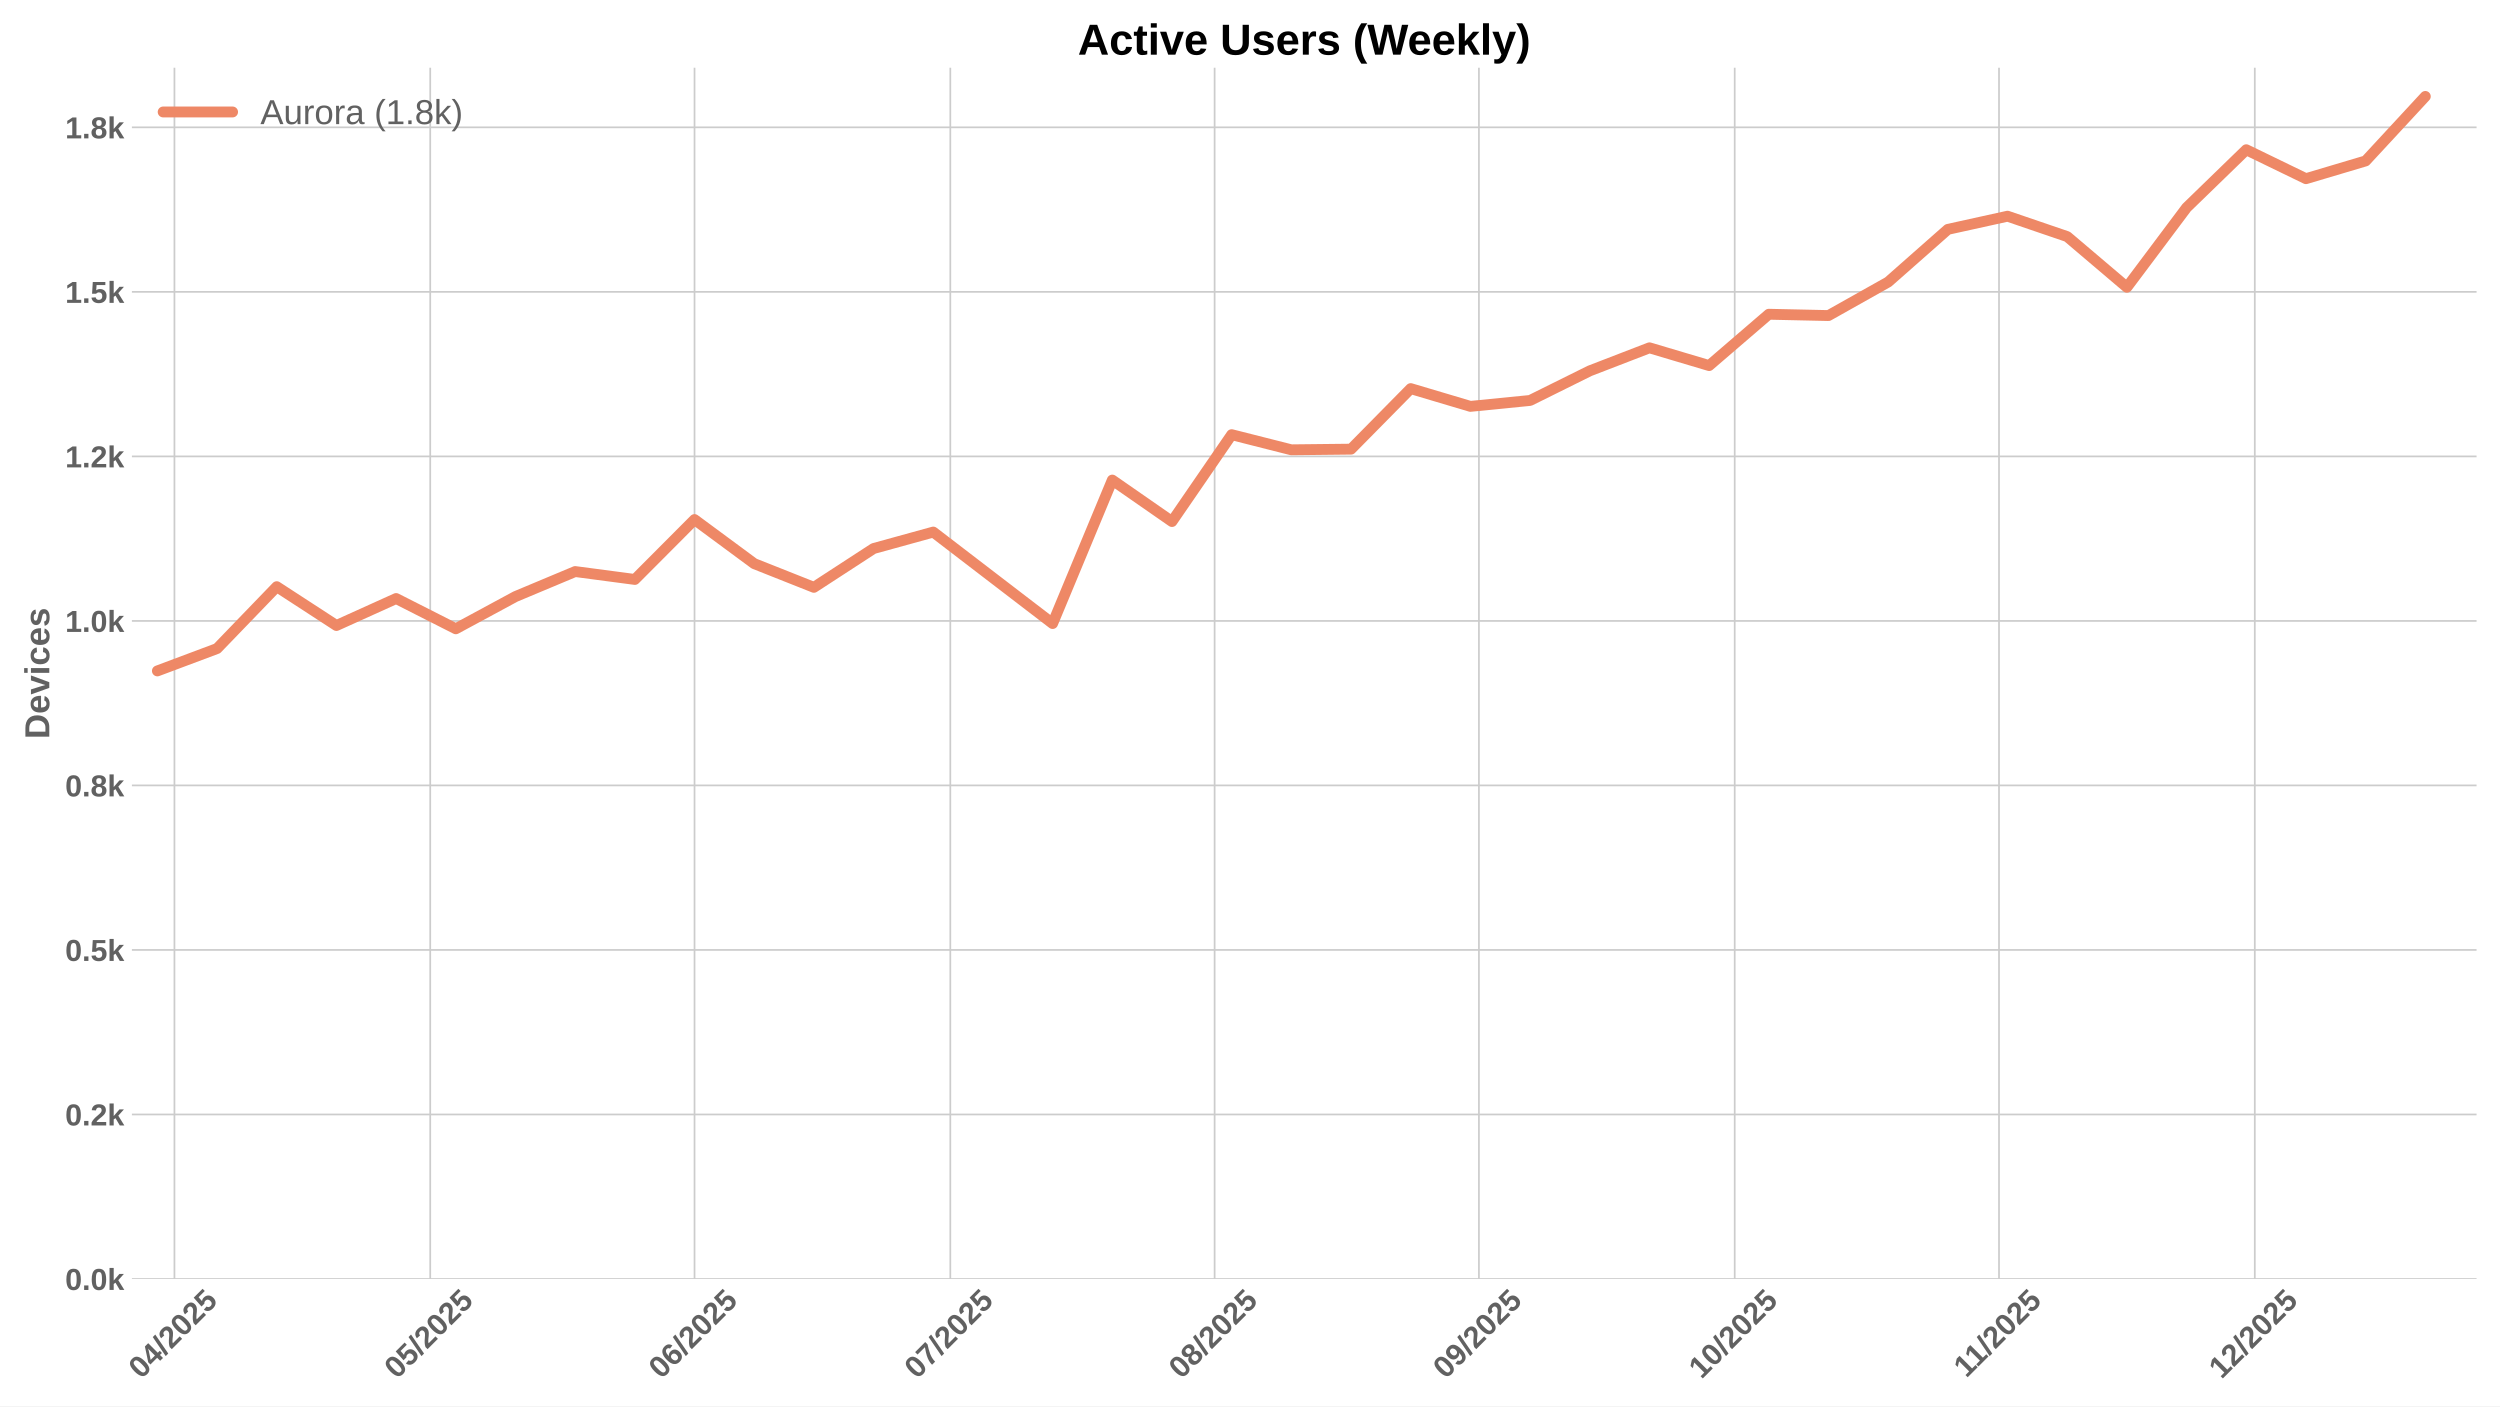
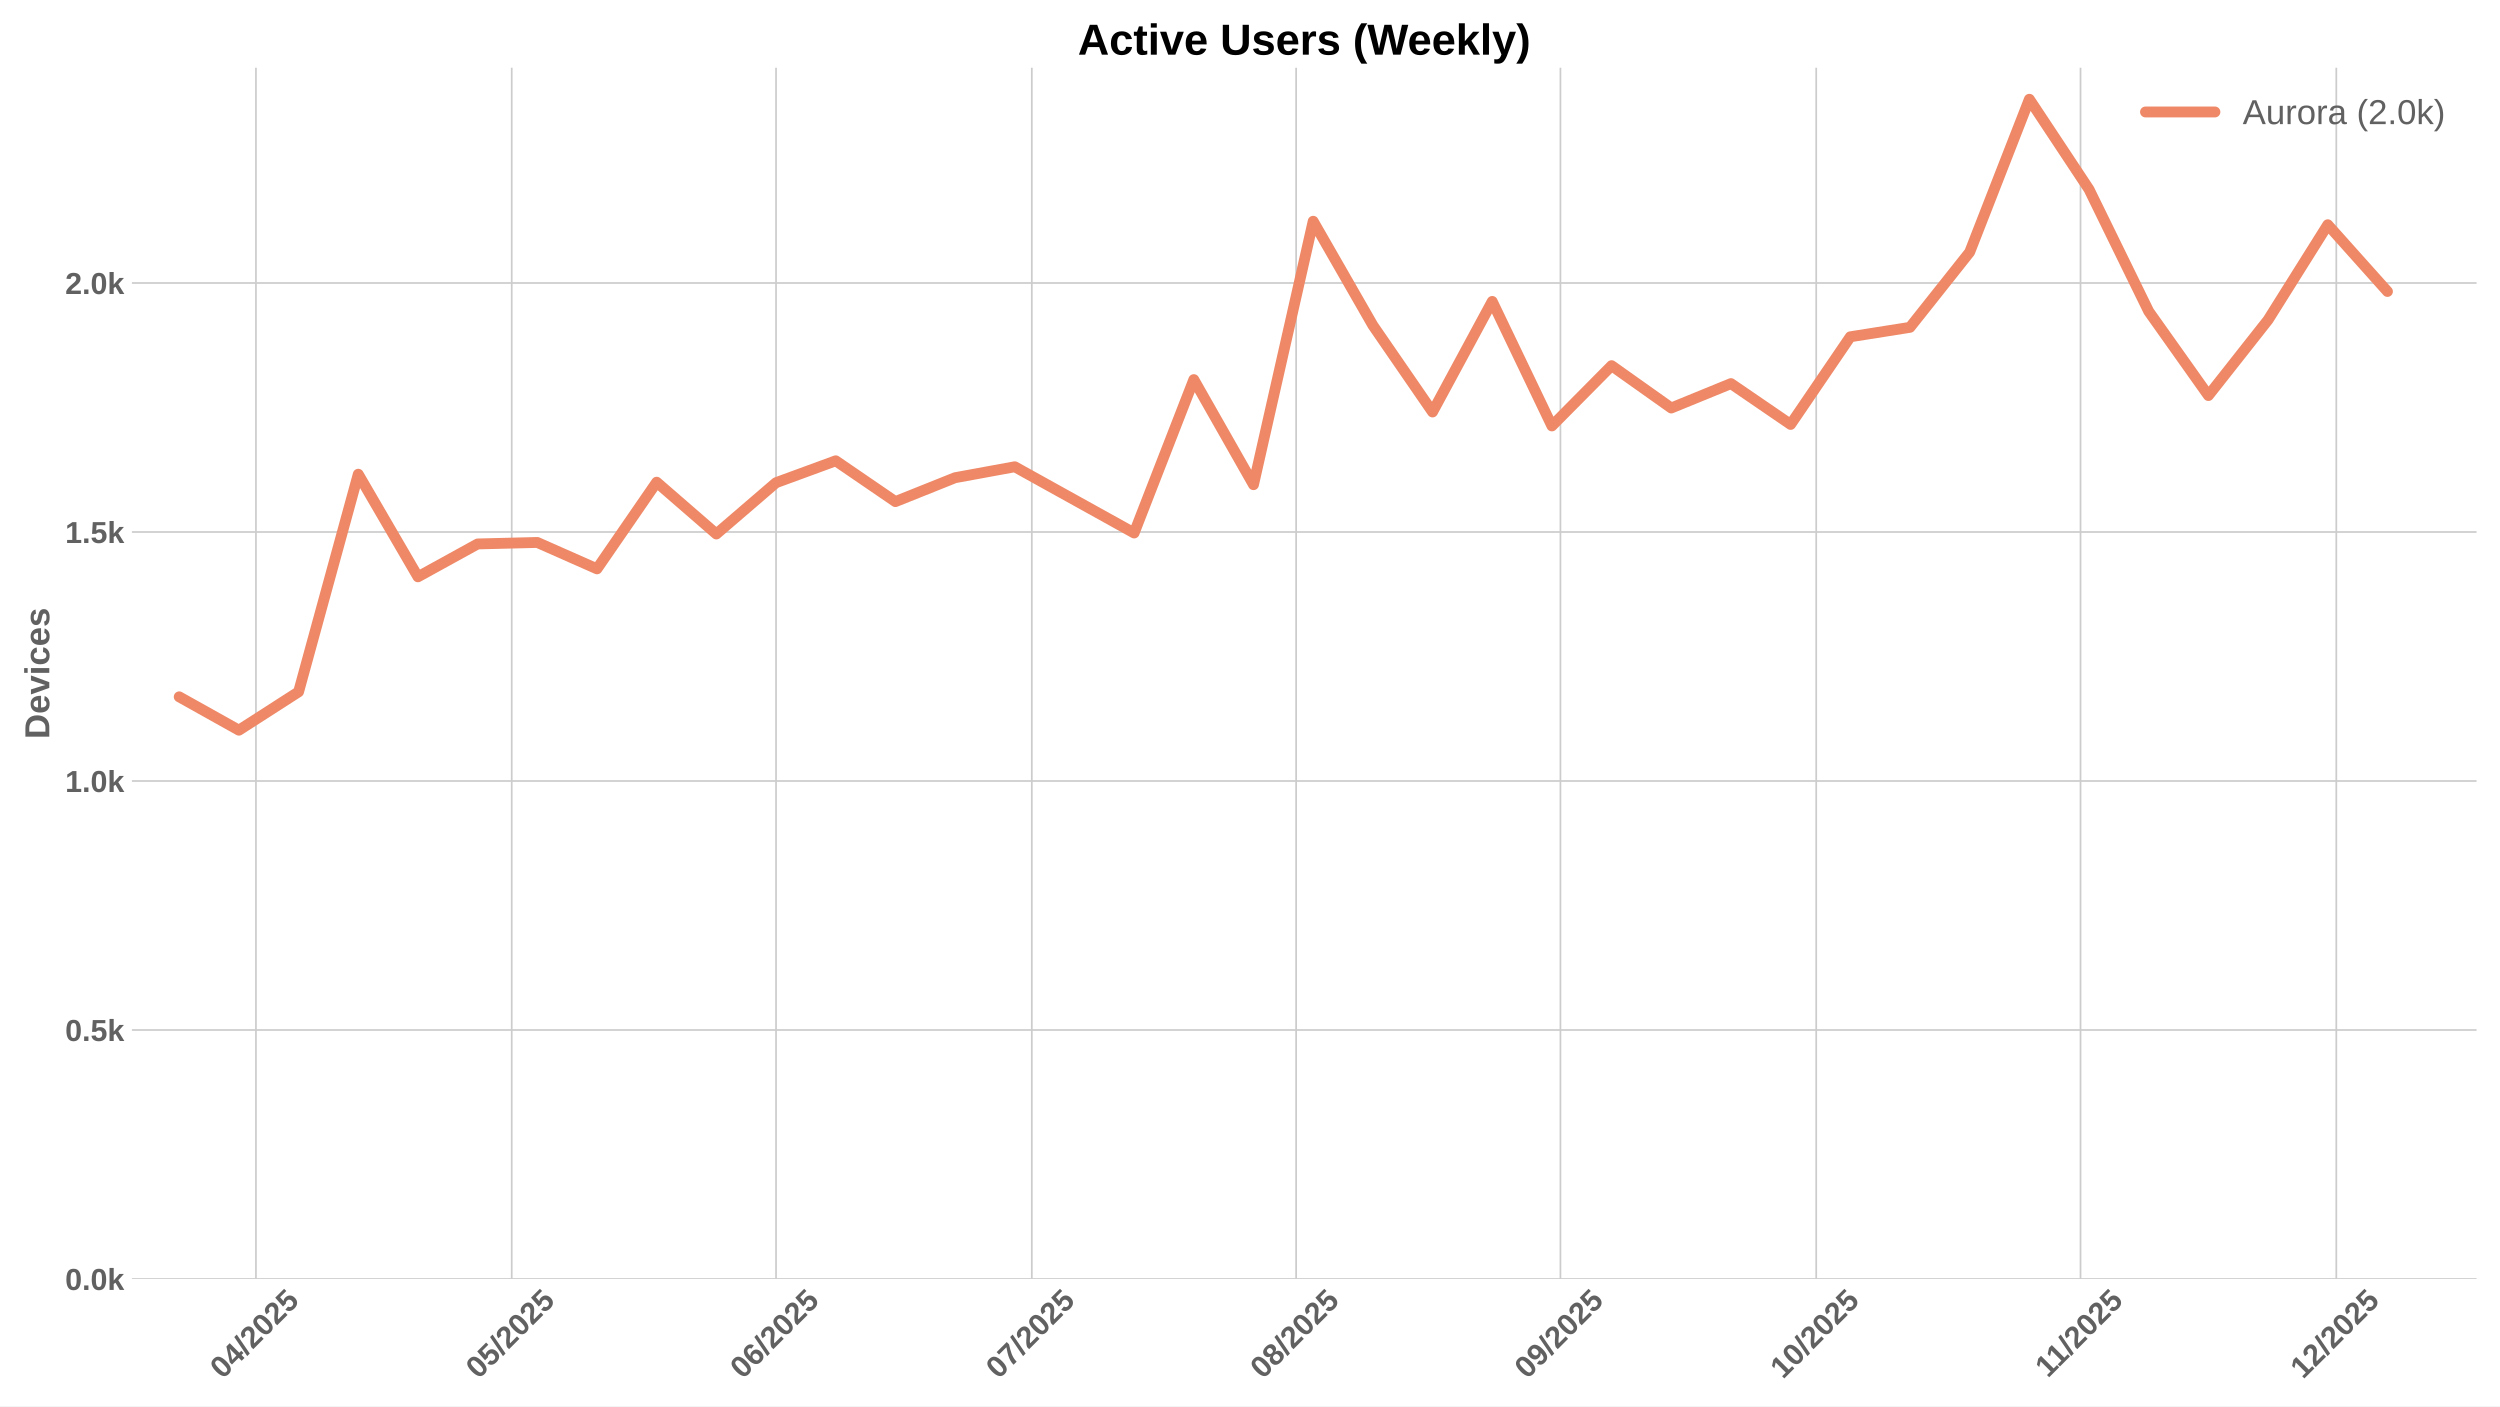
<svg xmlns="http://www.w3.org/2000/svg" xmlns:xlink="http://www.w3.org/1999/xlink" width="1152pt" height="648pt" viewBox="0 0 1152 648" version="1.1">
  <defs>
    <style type="text/css">*{stroke-linejoin: round; stroke-linecap: butt}</style>
  </defs>
  <g id="figure_1">
    <g id="patch_1">
      <path d="M 0 648  L 1152 648  L 1152 0  L 0 0  z " style="fill: #ffffff" />
    </g>
    <g id="axes_1">
      <g id="patch_2">
        <path d="M 60.78 589.343  L 1141.2 589.343  L 1141.2 31.2  L 60.78 31.2  z " style="fill: #ffffff" />
      </g>
      <g id="matplotlib.axis_1">
        <g id="xtick_1">
          <g id="line2d_1">
-             <path d="M 80.382 589.343  L 80.382 31.2  " clip-path="url(#p8a781beee6)" style="fill: none; stroke: #cccccc; stroke-width: 0.8; stroke-linecap: round" />
+             <path d="M 117.94 589.343  L 117.94 31.2  " clip-path="url(#p1aaa90cff4)" style="fill: none; stroke: #cccccc; stroke-width: 0.8; stroke-linecap: round" />
          </g>
          <g id="line2d_2" />
          <g id="text_1">
-             <g style="fill: #616161" transform="translate(65.05136 635.7977) rotate(-45) scale(0.14 -0.14)">
+             <g style="fill: #616161" transform="translate(102.6096 635.7977) rotate(-45) scale(0.14 -0.14)">
              <defs>
                <path id="LiberationSans-Bold-30" d="M 3297 2203  Q 3297 1088 2914 512  Q 2531 -63 1766 -63  Q 253 -63 253 2203  Q 253 2994 418 3494  Q 584 3994 915 4231  Q 1247 4469 1791 4469  Q 2572 4469 2934 3903  Q 3297 3338 3297 2203  z M 2416 2203  Q 2416 2813 2356 3150  Q 2297 3488 2165 3634  Q 2034 3781 1784 3781  Q 1519 3781 1383 3632  Q 1247 3484 1189 3148  Q 1131 2813 1131 2203  Q 1131 1600 1192 1261  Q 1253 922 1386 775  Q 1519 628 1772 628  Q 2022 628 2158 783  Q 2294 938 2355 1278  Q 2416 1619 2416 2203  z " transform="scale(0.015625)" />
                <path id="LiberationSans-Bold-34" d="M 2938 897  L 2938 0  L 2100 0  L 2100 897  L 97 897  L 97 1556  L 1956 4403  L 2938 4403  L 2938 1550  L 3525 1550  L 3525 897  L 2938 897  z M 2100 2991  Q 2100 3159 2111 3356  Q 2122 3553 2128 3609  Q 2047 3434 1834 3103  L 813 1550  L 2100 1550  L 2100 2991  z " transform="scale(0.015625)" />
                <path id="LiberationSans-Bold-2f" d="M 63 -128  L 972 4638  L 1716 4638  L 822 -128  L 63 -128  z " transform="scale(0.015625)" />
                <path id="LiberationSans-Bold-32" d="M 222 0  L 222 609  Q 394 988 711 1347  Q 1028 1706 1509 2097  Q 1972 2472 2158 2715  Q 2344 2959 2344 3194  Q 2344 3769 1766 3769  Q 1484 3769 1336 3617  Q 1188 3466 1144 3163  L 259 3213  Q 334 3825 717 4147  Q 1100 4469 1759 4469  Q 2472 4469 2853 4144  Q 3234 3819 3234 3231  Q 3234 2922 3112 2672  Q 2991 2422 2800 2211  Q 2609 2000 2376 1815  Q 2144 1631 1925 1456  Q 1706 1281 1526 1103  Q 1347 925 1259 722  L 3303 722  L 3303 0  L 222 0  z " transform="scale(0.015625)" />
                <path id="LiberationSans-Bold-35" d="M 3381 1466  Q 3381 766 2945 351  Q 2509 -63 1750 -63  Q 1088 -63 689 235  Q 291 534 197 1100  L 1075 1172  Q 1144 891 1319 762  Q 1494 634 1759 634  Q 2088 634 2283 843  Q 2478 1053 2478 1447  Q 2478 1794 2293 2001  Q 2109 2209 1778 2209  Q 1413 2209 1181 1925  L 325 1925  L 478 4403  L 3125 4403  L 3125 3750  L 1275 3750  L 1203 2638  Q 1522 2919 2000 2919  Q 2628 2919 3004 2528  Q 3381 2138 3381 1466  z " transform="scale(0.015625)" />
              </defs>
              <use xlink:href="#LiberationSans-Bold-30" />
              <use xlink:href="#LiberationSans-Bold-34" transform="translate(55.61523 0)" />
              <use xlink:href="#LiberationSans-Bold-2f" transform="translate(111.2305 0)" />
              <use xlink:href="#LiberationSans-Bold-32" transform="translate(139.0137 0)" />
              <use xlink:href="#LiberationSans-Bold-30" transform="translate(194.6289 0)" />
              <use xlink:href="#LiberationSans-Bold-32" transform="translate(250.2441 0)" />
              <use xlink:href="#LiberationSans-Bold-35" transform="translate(305.8594 0)" />
            </g>
          </g>
        </g>
        <g id="xtick_2">
          <g id="line2d_3">
-             <path d="M 198.246 589.343  L 198.246 31.2  " clip-path="url(#p8a781beee6)" style="fill: none; stroke: #cccccc; stroke-width: 0.8; stroke-linecap: round" />
+             <path d="M 235.804 589.343  L 235.804 31.2  " clip-path="url(#p1aaa90cff4)" style="fill: none; stroke: #cccccc; stroke-width: 0.8; stroke-linecap: round" />
          </g>
          <g id="line2d_4" />
          <g id="text_2">
-             <g style="fill: #616161" transform="translate(182.9154 635.7977) rotate(-45) scale(0.14 -0.14)">
+             <g style="fill: #616161" transform="translate(220.4736 635.7977) rotate(-45) scale(0.14 -0.14)">
              <use xlink:href="#LiberationSans-Bold-30" />
              <use xlink:href="#LiberationSans-Bold-35" transform="translate(55.61523 0)" />
              <use xlink:href="#LiberationSans-Bold-2f" transform="translate(111.2305 0)" />
              <use xlink:href="#LiberationSans-Bold-32" transform="translate(139.0137 0)" />
              <use xlink:href="#LiberationSans-Bold-30" transform="translate(194.6289 0)" />
              <use xlink:href="#LiberationSans-Bold-32" transform="translate(250.2441 0)" />
              <use xlink:href="#LiberationSans-Bold-35" transform="translate(305.8594 0)" />
            </g>
          </g>
        </g>
        <g id="xtick_3">
          <g id="line2d_5">
-             <path d="M 320.038 589.343  L 320.038 31.2  " clip-path="url(#p8a781beee6)" style="fill: none; stroke: #cccccc; stroke-width: 0.8; stroke-linecap: round" />
+             <path d="M 357.597 589.343  L 357.597 31.2  " clip-path="url(#p1aaa90cff4)" style="fill: none; stroke: #cccccc; stroke-width: 0.8; stroke-linecap: round" />
          </g>
          <g id="line2d_6" />
          <g id="text_3">
-             <g style="fill: #616161" transform="translate(304.7082 635.7977) rotate(-45) scale(0.14 -0.14)">
+             <g style="fill: #616161" transform="translate(342.2664 635.7977) rotate(-45) scale(0.14 -0.14)">
              <defs>
                <path id="LiberationSans-Bold-36" d="M 3328 1441  Q 3328 738 2934 337  Q 2541 -63 1847 -63  Q 1069 -63 651 482  Q 234 1028 234 2100  Q 234 3278 657 3873  Q 1081 4469 1869 4469  Q 2428 4469 2751 4222  Q 3075 3975 3209 3456  L 2381 3341  Q 2263 3775 1850 3775  Q 1497 3775 1295 3422  Q 1094 3069 1094 2350  Q 1234 2584 1484 2709  Q 1734 2834 2050 2834  Q 2641 2834 2984 2459  Q 3328 2084 3328 1441  z M 2447 1416  Q 2447 1791 2273 1989  Q 2100 2188 1797 2188  Q 1506 2188 1331 2002  Q 1156 1816 1156 1509  Q 1156 1125 1339 873  Q 1522 622 1819 622  Q 2116 622 2281 833  Q 2447 1044 2447 1416  z " transform="scale(0.015625)" />
              </defs>
              <use xlink:href="#LiberationSans-Bold-30" />
              <use xlink:href="#LiberationSans-Bold-36" transform="translate(55.61523 0)" />
              <use xlink:href="#LiberationSans-Bold-2f" transform="translate(111.2305 0)" />
              <use xlink:href="#LiberationSans-Bold-32" transform="translate(139.0137 0)" />
              <use xlink:href="#LiberationSans-Bold-30" transform="translate(194.6289 0)" />
              <use xlink:href="#LiberationSans-Bold-32" transform="translate(250.2441 0)" />
              <use xlink:href="#LiberationSans-Bold-35" transform="translate(305.8594 0)" />
            </g>
          </g>
        </g>
        <g id="xtick_4">
          <g id="line2d_7">
-             <path d="M 437.902 589.343  L 437.902 31.2  " clip-path="url(#p8a781beee6)" style="fill: none; stroke: #cccccc; stroke-width: 0.8; stroke-linecap: round" />
+             <path d="M 475.461 589.343  L 475.461 31.2  " clip-path="url(#p1aaa90cff4)" style="fill: none; stroke: #cccccc; stroke-width: 0.8; stroke-linecap: round" />
          </g>
          <g id="line2d_8" />
          <g id="text_4">
-             <g style="fill: #616161" transform="translate(422.5722 635.7977) rotate(-45) scale(0.14 -0.14)">
+             <g style="fill: #616161" transform="translate(460.1304 635.7977) rotate(-45) scale(0.14 -0.14)">
              <defs>
                <path id="LiberationSans-Bold-37" d="M 3278 3706  Q 2981 3238 2717 2797  Q 2453 2356 2256 1911  Q 2059 1466 1945 995  Q 1831 525 1831 0  L 916 0  Q 916 550 1059 1064  Q 1203 1578 1475 2111  Q 1747 2644 2463 3681  L 275 3681  L 275 4403  L 3278 4403  L 3278 3706  z " transform="scale(0.015625)" />
              </defs>
              <use xlink:href="#LiberationSans-Bold-30" />
              <use xlink:href="#LiberationSans-Bold-37" transform="translate(55.61523 0)" />
              <use xlink:href="#LiberationSans-Bold-2f" transform="translate(111.2305 0)" />
              <use xlink:href="#LiberationSans-Bold-32" transform="translate(139.0137 0)" />
              <use xlink:href="#LiberationSans-Bold-30" transform="translate(194.6289 0)" />
              <use xlink:href="#LiberationSans-Bold-32" transform="translate(250.2441 0)" />
              <use xlink:href="#LiberationSans-Bold-35" transform="translate(305.8594 0)" />
            </g>
          </g>
        </g>
        <g id="xtick_5">
          <g id="line2d_9">
-             <path d="M 559.695 589.343  L 559.695 31.2  " clip-path="url(#p8a781beee6)" style="fill: none; stroke: #cccccc; stroke-width: 0.8; stroke-linecap: round" />
+             <path d="M 597.254 589.343  L 597.254 31.2  " clip-path="url(#p1aaa90cff4)" style="fill: none; stroke: #cccccc; stroke-width: 0.8; stroke-linecap: round" />
          </g>
          <g id="line2d_10" />
          <g id="text_5">
-             <g style="fill: #616161" transform="translate(544.365 635.7977) rotate(-45) scale(0.14 -0.14)">
+             <g style="fill: #616161" transform="translate(581.9232 635.7977) rotate(-45) scale(0.14 -0.14)">
              <defs>
                <path id="LiberationSans-Bold-38" d="M 3363 1241  Q 3363 622 2953 279  Q 2544 -63 1784 -63  Q 1031 -63 617 278  Q 203 619 203 1234  Q 203 1656 447 1945  Q 691 2234 1100 2303  L 1100 2316  Q 744 2394 525 2669  Q 306 2944 306 3303  Q 306 3844 689 4156  Q 1072 4469 1772 4469  Q 2488 4469 2870 4164  Q 3253 3859 3253 3297  Q 3253 2938 3036 2666  Q 2819 2394 2453 2322  L 2453 2309  Q 2878 2241 3120 1961  Q 3363 1681 3363 1241  z M 2350 3250  Q 2350 3563 2206 3708  Q 2063 3853 1772 3853  Q 1203 3853 1203 3250  Q 1203 2619 1778 2619  Q 2066 2619 2208 2766  Q 2350 2913 2350 3250  z M 2453 1313  Q 2453 2003 1766 2003  Q 1447 2003 1276 1822  Q 1106 1641 1106 1300  Q 1106 913 1275 734  Q 1444 556 1791 556  Q 2131 556 2292 734  Q 2453 913 2453 1313  z " transform="scale(0.015625)" />
              </defs>
              <use xlink:href="#LiberationSans-Bold-30" />
              <use xlink:href="#LiberationSans-Bold-38" transform="translate(55.61523 0)" />
              <use xlink:href="#LiberationSans-Bold-2f" transform="translate(111.2305 0)" />
              <use xlink:href="#LiberationSans-Bold-32" transform="translate(139.0137 0)" />
              <use xlink:href="#LiberationSans-Bold-30" transform="translate(194.6289 0)" />
              <use xlink:href="#LiberationSans-Bold-32" transform="translate(250.2441 0)" />
              <use xlink:href="#LiberationSans-Bold-35" transform="translate(305.8594 0)" />
            </g>
          </g>
        </g>
        <g id="xtick_6">
          <g id="line2d_11">
-             <path d="M 681.488 589.343  L 681.488 31.2  " clip-path="url(#p8a781beee6)" style="fill: none; stroke: #cccccc; stroke-width: 0.8; stroke-linecap: round" />
+             <path d="M 719.046 589.343  L 719.046 31.2  " clip-path="url(#p1aaa90cff4)" style="fill: none; stroke: #cccccc; stroke-width: 0.8; stroke-linecap: round" />
          </g>
          <g id="line2d_12" />
          <g id="text_6">
-             <g style="fill: #616161" transform="translate(666.1578 635.7977) rotate(-45) scale(0.14 -0.14)">
+             <g style="fill: #616161" transform="translate(703.716 635.7977) rotate(-45) scale(0.14 -0.14)">
              <defs>
                <path id="LiberationSans-Bold-39" d="M 3322 2272  Q 3322 1100 2894 518  Q 2466 -63 1678 -63  Q 1097 -63 767 185  Q 438 434 300 972  L 1125 1088  Q 1247 628 1688 628  Q 2056 628 2254 981  Q 2453 1334 2459 2028  Q 2341 1794 2070 1661  Q 1800 1528 1488 1528  Q 906 1528 564 1923  Q 222 2319 222 2994  Q 222 3688 623 4078  Q 1025 4469 1759 4469  Q 2550 4469 2936 3920  Q 3322 3372 3322 2272  z M 2394 2888  Q 2394 3297 2214 3539  Q 2034 3781 1738 3781  Q 1447 3781 1280 3570  Q 1113 3359 1113 2988  Q 1113 2622 1278 2401  Q 1444 2181 1741 2181  Q 2022 2181 2208 2373  Q 2394 2566 2394 2888  z " transform="scale(0.015625)" />
              </defs>
              <use xlink:href="#LiberationSans-Bold-30" />
              <use xlink:href="#LiberationSans-Bold-39" transform="translate(55.61523 0)" />
              <use xlink:href="#LiberationSans-Bold-2f" transform="translate(111.2305 0)" />
              <use xlink:href="#LiberationSans-Bold-32" transform="translate(139.0137 0)" />
              <use xlink:href="#LiberationSans-Bold-30" transform="translate(194.6289 0)" />
              <use xlink:href="#LiberationSans-Bold-32" transform="translate(250.2441 0)" />
              <use xlink:href="#LiberationSans-Bold-35" transform="translate(305.8594 0)" />
            </g>
          </g>
        </g>
        <g id="xtick_7">
          <g id="line2d_13">
-             <path d="M 799.352 589.343  L 799.352 31.2  " clip-path="url(#p8a781beee6)" style="fill: none; stroke: #cccccc; stroke-width: 0.8; stroke-linecap: round" />
+             <path d="M 836.91 589.343  L 836.91 31.2  " clip-path="url(#p1aaa90cff4)" style="fill: none; stroke: #cccccc; stroke-width: 0.8; stroke-linecap: round" />
          </g>
          <g id="line2d_14" />
          <g id="text_7">
-             <g style="fill: #616161" transform="translate(784.0218 635.7977) rotate(-45) scale(0.14 -0.14)">
+             <g style="fill: #616161" transform="translate(821.58 635.7977) rotate(-45) scale(0.14 -0.14)">
              <defs>
                <path id="LiberationSans-Bold-31" d="M 403 0  L 403 653  L 1494 653  L 1494 3656  L 438 2997  L 438 3688  L 1541 4403  L 2372 4403  L 2372 653  L 3381 653  L 3381 0  L 403 0  z " transform="scale(0.015625)" />
              </defs>
              <use xlink:href="#LiberationSans-Bold-31" />
              <use xlink:href="#LiberationSans-Bold-30" transform="translate(55.61523 0)" />
              <use xlink:href="#LiberationSans-Bold-2f" transform="translate(111.2305 0)" />
              <use xlink:href="#LiberationSans-Bold-32" transform="translate(139.0137 0)" />
              <use xlink:href="#LiberationSans-Bold-30" transform="translate(194.6289 0)" />
              <use xlink:href="#LiberationSans-Bold-32" transform="translate(250.2441 0)" />
              <use xlink:href="#LiberationSans-Bold-35" transform="translate(305.8594 0)" />
            </g>
          </g>
        </g>
        <g id="xtick_8">
          <g id="line2d_15">
-             <path d="M 921.145 589.343  L 921.145 31.2  " clip-path="url(#p8a781beee6)" style="fill: none; stroke: #cccccc; stroke-width: 0.8; stroke-linecap: round" />
+             <path d="M 958.703 589.343  L 958.703 31.2  " clip-path="url(#p1aaa90cff4)" style="fill: none; stroke: #cccccc; stroke-width: 0.8; stroke-linecap: round" />
          </g>
          <g id="line2d_16" />
          <g id="text_8">
-             <g style="fill: #616161" transform="translate(906.0868 635.2532) rotate(-45) scale(0.14 -0.14)">
+             <g style="fill: #616161" transform="translate(943.6451 635.2532) rotate(-45) scale(0.14 -0.14)">
              <use xlink:href="#LiberationSans-Bold-31" />
              <use xlink:href="#LiberationSans-Bold-31" transform="translate(50.11523 0)" />
              <use xlink:href="#LiberationSans-Bold-2f" transform="translate(105.7305 0)" />
              <use xlink:href="#LiberationSans-Bold-32" transform="translate(133.5137 0)" />
              <use xlink:href="#LiberationSans-Bold-30" transform="translate(189.1289 0)" />
              <use xlink:href="#LiberationSans-Bold-32" transform="translate(244.7441 0)" />
              <use xlink:href="#LiberationSans-Bold-35" transform="translate(300.3594 0)" />
            </g>
          </g>
        </g>
        <g id="xtick_9">
          <g id="line2d_17">
-             <path d="M 1039.009 589.343  L 1039.009 31.2  " clip-path="url(#p8a781beee6)" style="fill: none; stroke: #cccccc; stroke-width: 0.8; stroke-linecap: round" />
+             <path d="M 1076.567 589.343  L 1076.567 31.2  " clip-path="url(#p1aaa90cff4)" style="fill: none; stroke: #cccccc; stroke-width: 0.8; stroke-linecap: round" />
          </g>
          <g id="line2d_18" />
          <g id="text_9">
-             <g style="fill: #616161" transform="translate(1023.679 635.7977) rotate(-45) scale(0.14 -0.14)">
+             <g style="fill: #616161" transform="translate(1061.237 635.7977) rotate(-45) scale(0.14 -0.14)">
              <use xlink:href="#LiberationSans-Bold-31" />
              <use xlink:href="#LiberationSans-Bold-32" transform="translate(55.61523 0)" />
              <use xlink:href="#LiberationSans-Bold-2f" transform="translate(111.2305 0)" />
              <use xlink:href="#LiberationSans-Bold-32" transform="translate(139.0137 0)" />
              <use xlink:href="#LiberationSans-Bold-30" transform="translate(194.6289 0)" />
              <use xlink:href="#LiberationSans-Bold-32" transform="translate(250.2441 0)" />
              <use xlink:href="#LiberationSans-Bold-35" transform="translate(305.8594 0)" />
            </g>
          </g>
        </g>
      </g>
      <g id="matplotlib.axis_2">
        <g id="ytick_1">
          <g id="line2d_19">
-             <path d="M 60.78 589.343  L 1141.2 589.343  " clip-path="url(#p8a781beee6)" style="fill: none; stroke: #cccccc; stroke-width: 0.8; stroke-linecap: round" />
+             <path d="M 60.78 589.343  L 1141.2 589.343  " clip-path="url(#p1aaa90cff4)" style="fill: none; stroke: #cccccc; stroke-width: 0.8; stroke-linecap: round" />
          </g>
          <g id="line2d_20" />
          <g id="text_10">
            <g style="fill: #616161" transform="translate(30.03469 594.416) scale(0.14 -0.14)">
              <defs>
                <path id="LiberationSans-Bold-2e" d="M 434 0  L 434 953  L 1338 953  L 1338 0  L 434 0  z " transform="scale(0.015625)" />
                <path id="LiberationSans-Bold-6b" d="M 2606 0  L 1703 1531  L 1325 1269  L 1325 0  L 447 0  L 447 4638  L 1325 4638  L 1325 1981  L 2531 3381  L 3475 3381  L 2288 2063  L 3566 0  L 2606 0  z " transform="scale(0.015625)" />
              </defs>
              <use xlink:href="#LiberationSans-Bold-30" />
              <use xlink:href="#LiberationSans-Bold-2e" transform="translate(55.61523 0)" />
              <use xlink:href="#LiberationSans-Bold-30" transform="translate(83.39844 0)" />
              <use xlink:href="#LiberationSans-Bold-6b" transform="translate(139.0137 0)" />
            </g>
          </g>
        </g>
        <g id="ytick_2">
          <g id="line2d_21">
-             <path d="M 60.78 513.535  L 1141.2 513.535  " clip-path="url(#p8a781beee6)" style="fill: none; stroke: #cccccc; stroke-width: 0.8; stroke-linecap: round" />
+             <path d="M 60.78 474.61  L 1141.2 474.61  " clip-path="url(#p1aaa90cff4)" style="fill: none; stroke: #cccccc; stroke-width: 0.8; stroke-linecap: round" />
          </g>
          <g id="line2d_22" />
          <g id="text_11">
-             <g style="fill: #616161" transform="translate(30.03469 518.6081) scale(0.14 -0.14)">
-               <use xlink:href="#LiberationSans-Bold-30" />
-               <use xlink:href="#LiberationSans-Bold-2e" transform="translate(55.61523 0)" />
-               <use xlink:href="#LiberationSans-Bold-32" transform="translate(83.39844 0)" />
+             <g style="fill: #616161" transform="translate(30.03469 479.6827) scale(0.14 -0.14)">
+               <use xlink:href="#LiberationSans-Bold-30" />
+               <use xlink:href="#LiberationSans-Bold-2e" transform="translate(55.61523 0)" />
+               <use xlink:href="#LiberationSans-Bold-35" transform="translate(83.39844 0)" />
              <use xlink:href="#LiberationSans-Bold-6b" transform="translate(139.0137 0)" />
            </g>
          </g>
        </g>
        <g id="ytick_3">
          <g id="line2d_23">
-             <path d="M 60.78 437.727  L 1141.2 437.727  " clip-path="url(#p8a781beee6)" style="fill: none; stroke: #cccccc; stroke-width: 0.8; stroke-linecap: round" />
+             <path d="M 60.78 359.877  L 1141.2 359.877  " clip-path="url(#p1aaa90cff4)" style="fill: none; stroke: #cccccc; stroke-width: 0.8; stroke-linecap: round" />
          </g>
          <g id="line2d_24" />
          <g id="text_12">
-             <g style="fill: #616161" transform="translate(30.03469 442.8002) scale(0.14 -0.14)">
-               <use xlink:href="#LiberationSans-Bold-30" />
-               <use xlink:href="#LiberationSans-Bold-2e" transform="translate(55.61523 0)" />
-               <use xlink:href="#LiberationSans-Bold-35" transform="translate(83.39844 0)" />
+             <g style="fill: #616161" transform="translate(30.03469 364.9494) scale(0.14 -0.14)">
+               <use xlink:href="#LiberationSans-Bold-31" />
+               <use xlink:href="#LiberationSans-Bold-2e" transform="translate(55.61523 0)" />
+               <use xlink:href="#LiberationSans-Bold-30" transform="translate(83.39844 0)" />
              <use xlink:href="#LiberationSans-Bold-6b" transform="translate(139.0137 0)" />
            </g>
          </g>
        </g>
        <g id="ytick_4">
          <g id="line2d_25">
-             <path d="M 60.78 361.92  L 1141.2 361.92  " clip-path="url(#p8a781beee6)" style="fill: none; stroke: #cccccc; stroke-width: 0.8; stroke-linecap: round" />
+             <path d="M 60.78 245.143  L 1141.2 245.143  " clip-path="url(#p1aaa90cff4)" style="fill: none; stroke: #cccccc; stroke-width: 0.8; stroke-linecap: round" />
          </g>
          <g id="line2d_26" />
          <g id="text_13">
-             <g style="fill: #616161" transform="translate(30.03469 366.9923) scale(0.14 -0.14)">
-               <use xlink:href="#LiberationSans-Bold-30" />
-               <use xlink:href="#LiberationSans-Bold-2e" transform="translate(55.61523 0)" />
-               <use xlink:href="#LiberationSans-Bold-38" transform="translate(83.39844 0)" />
+             <g style="fill: #616161" transform="translate(30.03469 250.216) scale(0.14 -0.14)">
+               <use xlink:href="#LiberationSans-Bold-31" />
+               <use xlink:href="#LiberationSans-Bold-2e" transform="translate(55.61523 0)" />
+               <use xlink:href="#LiberationSans-Bold-35" transform="translate(83.39844 0)" />
              <use xlink:href="#LiberationSans-Bold-6b" transform="translate(139.0137 0)" />
            </g>
          </g>
        </g>
        <g id="ytick_5">
          <g id="line2d_27">
-             <path d="M 60.78 286.112  L 1141.2 286.112  " clip-path="url(#p8a781beee6)" style="fill: none; stroke: #cccccc; stroke-width: 0.8; stroke-linecap: round" />
+             <path d="M 60.78 130.41  L 1141.2 130.41  " clip-path="url(#p1aaa90cff4)" style="fill: none; stroke: #cccccc; stroke-width: 0.8; stroke-linecap: round" />
          </g>
          <g id="line2d_28" />
          <g id="text_14">
-             <g style="fill: #616161" transform="translate(30.03469 291.1844) scale(0.14 -0.14)">
-               <use xlink:href="#LiberationSans-Bold-31" />
+             <g style="fill: #616161" transform="translate(30.03469 135.4827) scale(0.14 -0.14)">
+               <use xlink:href="#LiberationSans-Bold-32" />
              <use xlink:href="#LiberationSans-Bold-2e" transform="translate(55.61523 0)" />
              <use xlink:href="#LiberationSans-Bold-30" transform="translate(83.39844 0)" />
              <use xlink:href="#LiberationSans-Bold-6b" transform="translate(139.0137 0)" />
            </g>
          </g>
        </g>
-         <g id="ytick_6">
-           <g id="line2d_29">
-             <path d="M 60.78 210.304  L 1141.2 210.304  " clip-path="url(#p8a781beee6)" style="fill: none; stroke: #cccccc; stroke-width: 0.8; stroke-linecap: round" />
-           </g>
-           <g id="line2d_30" />
-           <g id="text_15">
-             <g style="fill: #616161" transform="translate(30.03469 215.3765) scale(0.14 -0.14)">
-               <use xlink:href="#LiberationSans-Bold-31" />
-               <use xlink:href="#LiberationSans-Bold-2e" transform="translate(55.61523 0)" />
-               <use xlink:href="#LiberationSans-Bold-32" transform="translate(83.39844 0)" />
-               <use xlink:href="#LiberationSans-Bold-6b" transform="translate(139.0137 0)" />
-             </g>
-           </g>
-         </g>
-         <g id="ytick_7">
-           <g id="line2d_31">
-             <path d="M 60.78 134.496  L 1141.2 134.496  " clip-path="url(#p8a781beee6)" style="fill: none; stroke: #cccccc; stroke-width: 0.8; stroke-linecap: round" />
-           </g>
-           <g id="line2d_32" />
-           <g id="text_16">
-             <g style="fill: #616161" transform="translate(30.03469 139.5686) scale(0.14 -0.14)">
-               <use xlink:href="#LiberationSans-Bold-31" />
-               <use xlink:href="#LiberationSans-Bold-2e" transform="translate(55.61523 0)" />
-               <use xlink:href="#LiberationSans-Bold-35" transform="translate(83.39844 0)" />
-               <use xlink:href="#LiberationSans-Bold-6b" transform="translate(139.0137 0)" />
-             </g>
-           </g>
-         </g>
-         <g id="ytick_8">
-           <g id="line2d_33">
-             <path d="M 60.78 58.688  L 1141.2 58.688  " clip-path="url(#p8a781beee6)" style="fill: none; stroke: #cccccc; stroke-width: 0.8; stroke-linecap: round" />
-           </g>
-           <g id="line2d_34" />
-           <g id="text_17">
-             <g style="fill: #616161" transform="translate(30.03469 63.76075) scale(0.14 -0.14)">
-               <use xlink:href="#LiberationSans-Bold-31" />
-               <use xlink:href="#LiberationSans-Bold-2e" transform="translate(55.61523 0)" />
-               <use xlink:href="#LiberationSans-Bold-38" transform="translate(83.39844 0)" />
-               <use xlink:href="#LiberationSans-Bold-6b" transform="translate(139.0137 0)" />
-             </g>
-           </g>
-         </g>
-         <g id="text_18">
+         <g id="text_15">
          <g style="fill: #616161" transform="translate(22.71469 340.5153) rotate(-90) scale(0.16 -0.16)">
            <defs>
              <path id="LiberationSans-Bold-44" d="M 4353 2234  Q 4353 1553 4086 1045  Q 3819 538 3330 269  Q 2841 0 2209 0  L 428 0  L 428 4403  L 2022 4403  Q 3134 4403 3743 3842  Q 4353 3281 4353 2234  z M 3425 2234  Q 3425 2944 3056 3317  Q 2688 3691 2003 3691  L 1350 3691  L 1350 713  L 2131 713  Q 2725 713 3075 1122  Q 3425 1531 3425 2234  z " transform="scale(0.015625)" />
              <path id="LiberationSans-Bold-65" d="M 1831 -63  Q 1069 -63 659 389  Q 250 841 250 1706  Q 250 2544 665 2994  Q 1081 3444 1844 3444  Q 2572 3444 2956 2961  Q 3341 2478 3341 1547  L 3341 1522  L 1172 1522  Q 1172 1028 1355 776  Q 1538 525 1875 525  Q 2341 525 2463 928  L 3291 856  Q 2931 -63 1831 -63  z M 1831 2891  Q 1522 2891 1355 2675  Q 1188 2459 1178 2072  L 2491 2072  Q 2466 2481 2294 2686  Q 2122 2891 1831 2891  z " transform="scale(0.015625)" />
              <path id="LiberationSans-Bold-76" d="M 2284 0  L 1234 0  L 25 3381  L 953 3381  L 1544 1491  Q 1591 1334 1766 709  Q 1797 838 1894 1159  Q 1991 1481 2613 3381  L 3531 3381  L 2284 0  z " transform="scale(0.015625)" />
              <path id="LiberationSans-Bold-69" d="M 447 3991  L 447 4638  L 1325 4638  L 1325 3991  L 447 3991  z M 447 0  L 447 3381  L 1325 3381  L 1325 0  L 447 0  z " transform="scale(0.015625)" />
              <path id="LiberationSans-Bold-63" d="M 1856 -63  Q 1088 -63 669 395  Q 250 853 250 1672  Q 250 2509 672 2976  Q 1094 3444 1869 3444  Q 2466 3444 2856 3144  Q 3247 2844 3347 2316  L 2463 2272  Q 2425 2531 2275 2686  Q 2125 2841 1850 2841  Q 1172 2841 1172 1706  Q 1172 538 1863 538  Q 2113 538 2281 695  Q 2450 853 2491 1166  L 3372 1125  Q 3325 778 3123 506  Q 2922 234 2594 85  Q 2266 -63 1856 -63  z " transform="scale(0.015625)" />
              <path id="LiberationSans-Bold-73" d="M 3297 988  Q 3297 497 2895 217  Q 2494 -63 1784 -63  Q 1088 -63 717 157  Q 347 378 225 844  L 997 959  Q 1063 719 1223 619  Q 1384 519 1784 519  Q 2153 519 2322 612  Q 2491 706 2491 906  Q 2491 1069 2355 1164  Q 2219 1259 1894 1325  Q 1150 1472 890 1598  Q 631 1725 495 1926  Q 359 2128 359 2422  Q 359 2906 732 3176  Q 1106 3447 1791 3447  Q 2394 3447 2761 3212  Q 3128 2978 3219 2534  L 2441 2453  Q 2403 2659 2256 2761  Q 2109 2863 1791 2863  Q 1478 2863 1322 2783  Q 1166 2703 1166 2516  Q 1166 2369 1286 2283  Q 1406 2197 1691 2141  Q 2088 2059 2395 1973  Q 2703 1888 2889 1769  Q 3075 1650 3186 1464  Q 3297 1278 3297 988  z " transform="scale(0.015625)" />
            </defs>
            <use xlink:href="#LiberationSans-Bold-44" />
            <use xlink:href="#LiberationSans-Bold-65" transform="translate(72.2168 0)" />
            <use xlink:href="#LiberationSans-Bold-76" transform="translate(127.832 0)" />
            <use xlink:href="#LiberationSans-Bold-69" transform="translate(183.4473 0)" />
            <use xlink:href="#LiberationSans-Bold-63" transform="translate(211.2305 0)" />
            <use xlink:href="#LiberationSans-Bold-65" transform="translate(266.8457 0)" />
            <use xlink:href="#LiberationSans-Bold-73" transform="translate(322.4609 0)" />
          </g>
        </g>
      </g>
-       <g id="line2d_35">
-         <path d="M 72.524 309.157  L 100.026 298.847  L 127.527 270.344  L 155.029 288.234  L 182.53 275.802  L 210.032 289.75  L 237.534 274.892  L 265.035 263.369  L 292.537 267.008  L 320.038 239.414  L 347.54 259.73  L 375.042 270.647  L 402.543 252.756  L 430.045 245.175  L 485.048 287.325  L 512.55 221.22  L 540.051 240.324  L 567.553 200.297  L 595.054 207.271  L 622.556 206.968  L 650.058 179.071  L 677.559 187.258  L 705.061 184.529  L 732.562 170.884  L 760.064 160.271  L 787.566 168.458  L 815.067 144.806  L 842.569 145.412  L 870.07 129.947  L 897.572 105.689  L 925.074 99.624  L 952.575 109.024  L 980.077 132.373  L 1007.578 95.682  L 1035.08 68.998  L 1062.582 82.34  L 1090.083 74.153  L 1117.585 44.436  " clip-path="url(#p8a781beee6)" style="fill: none; stroke: #ee8866; stroke-width: 5; stroke-linecap: round" />
+       <g id="line2d_29">
+         <path d="M 82.581 321.097  L 110.082 336.471  L 137.584 318.802  L 165.086 218.525  L 192.587 265.795  L 220.089 250.65  L 247.59 249.962  L 275.092 262.124  L 302.594 222.197  L 330.095 246.061  L 357.597 222.426  L 385.098 212.329  L 412.6 231.146  L 440.102 220.131  L 467.603 215.083  L 522.606 245.602  L 550.108 174.926  L 577.61 223.344  L 605.111 101.956  L 632.613 149.915  L 660.114 189.842  L 687.616 138.9  L 715.118 196.267  L 742.619 168.501  L 770.121 188.006  L 797.622 176.762  L 825.124 195.578  L 852.626 155.192  L 880.127 150.832  L 907.629 116.183  L 935.13 45.737  L 962.632 87.27  L 990.134 143.49  L 1017.635 182.269  L 1045.137 147.39  L 1072.638 103.562  L 1100.14 134.311  " clip-path="url(#p1aaa90cff4)" style="fill: none; stroke: #ee8866; stroke-width: 5; stroke-linecap: round" />
      </g>
      <g id="patch_3">
        <path d="M 60.78 589.343  L 60.78 31.2  " style="fill: none" />
      </g>
      <g id="patch_4">
        <path d="M 1141.2 589.343  L 1141.2 31.2  " style="fill: none" />
      </g>
      <g id="patch_5">
        <path d="M 60.78 589.343  L 1141.2 589.343  " style="fill: none" />
      </g>
      <g id="patch_6">
        <path d="M 60.78 31.2  L 1141.2 31.2  " style="fill: none" />
      </g>
-       <g id="text_19">
+       <g id="text_16">
        <g transform="translate(496.6791 25.2) scale(0.2 -0.2)">
          <defs>
            <path id="LiberationSans-Bold-41" d="M 3541 0  L 3150 1125  L 1472 1125  L 1081 0  L 159 0  L 1766 4403  L 2853 4403  L 4453 0  L 3541 0  z M 2309 3725  L 2291 3656  Q 2259 3544 2215 3400  Q 2172 3256 1678 1819  L 2944 1819  L 2509 3084  L 2375 3509  L 2309 3725  z " transform="scale(0.015625)" />
            <path id="LiberationSans-Bold-74" d="M 1313 -56  Q 925 -56 715 155  Q 506 366 506 794  L 506 2788  L 78 2788  L 78 3381  L 550 3381  L 825 4175  L 1375 4175  L 1375 3381  L 2016 3381  L 2016 2788  L 1375 2788  L 1375 1031  Q 1375 784 1469 667  Q 1563 550 1759 550  Q 1863 550 2053 594  L 2053 50  Q 1728 -56 1313 -56  z " transform="scale(0.015625)" />
            <path id="LiberationSans-Bold-20" transform="scale(0.015625)" />
            <path id="LiberationSans-Bold-55" d="M 2259 -63  Q 1350 -63 867 381  Q 384 825 384 1650  L 384 4403  L 1306 4403  L 1306 1722  Q 1306 1200 1554 929  Q 1803 659 2284 659  Q 2778 659 3043 942  Q 3309 1225 3309 1753  L 3309 4403  L 4231 4403  L 4231 1697  Q 4231 859 3714 398  Q 3197 -63 2259 -63  z " transform="scale(0.015625)" />
            <path id="LiberationSans-Bold-72" d="M 447 0  L 447 2588  Q 447 2866 439 3052  Q 431 3238 422 3381  L 1259 3381  Q 1269 3325 1284 3039  Q 1300 2753 1300 2659  L 1313 2659  Q 1441 3016 1541 3161  Q 1641 3306 1778 3376  Q 1916 3447 2122 3447  Q 2291 3447 2394 3400  L 2394 2666  Q 2181 2713 2019 2713  Q 1691 2713 1508 2447  Q 1325 2181 1325 1659  L 1325 0  L 447 0  z " transform="scale(0.015625)" />
            <path id="LiberationSans-Bold-28" d="M 1247 -1328  Q 756 -622 537 81  Q 319 784 319 1659  Q 319 2531 537 3232  Q 756 3934 1247 4638  L 2125 4638  Q 1631 3925 1407 3219  Q 1184 2513 1184 1656  Q 1184 803 1406 101  Q 1628 -600 2125 -1328  L 1247 -1328  z " transform="scale(0.015625)" />
            <path id="LiberationSans-Bold-57" d="M 4897 0  L 3803 0  L 3206 2547  Q 3097 2997 3022 3488  Q 2947 3078 2900 2864  Q 2853 2650 2234 0  L 1141 0  L 6 4403  L 941 4403  L 1578 1559  L 1722 872  Q 1809 1306 1892 1701  Q 1975 2097 2516 4403  L 3547 4403  L 4103 2059  Q 4169 1797 4325 872  L 4403 1234  L 4569 1953  L 5100 4403  L 6034 4403  L 4897 0  z " transform="scale(0.015625)" />
            <path id="LiberationSans-Bold-6c" d="M 447 0  L 447 4638  L 1325 4638  L 1325 0  L 447 0  z " transform="scale(0.015625)" />
            <path id="LiberationSans-Bold-79" d="M 884 -1328  Q 569 -1328 331 -1288  L 331 -663  Q 497 -688 634 -688  Q 822 -688 945 -628  Q 1069 -569 1167 -431  Q 1266 -294 1388 34  L 50 3381  L 978 3381  L 1509 1797  Q 1634 1456 1825 753  L 1903 1050  L 2106 1784  L 2606 3381  L 3525 3381  L 2188 -178  Q 1919 -828 1630 -1078  Q 1341 -1328 884 -1328  z " transform="scale(0.015625)" />
            <path id="LiberationSans-Bold-29" d="M 6 -1328  Q 506 -597 726 101  Q 947 800 947 1656  Q 947 2516 722 3223  Q 497 3931 6 4638  L 884 4638  Q 1378 3928 1595 3225  Q 1813 2522 1813 1659  Q 1813 791 1595 87  Q 1378 -616 884 -1328  L 6 -1328  z " transform="scale(0.015625)" />
          </defs>
          <use xlink:href="#LiberationSans-Bold-41" />
          <use xlink:href="#LiberationSans-Bold-63" transform="translate(72.2168 0)" />
          <use xlink:href="#LiberationSans-Bold-74" transform="translate(127.832 0)" />
          <use xlink:href="#LiberationSans-Bold-69" transform="translate(161.1328 0)" />
          <use xlink:href="#LiberationSans-Bold-76" transform="translate(188.916 0)" />
          <use xlink:href="#LiberationSans-Bold-65" transform="translate(244.5312 0)" />
          <use xlink:href="#LiberationSans-Bold-20" transform="translate(300.1465 0)" />
          <use xlink:href="#LiberationSans-Bold-55" transform="translate(327.9297 0)" />
          <use xlink:href="#LiberationSans-Bold-73" transform="translate(400.1465 0)" />
          <use xlink:href="#LiberationSans-Bold-65" transform="translate(455.7617 0)" />
          <use xlink:href="#LiberationSans-Bold-72" transform="translate(511.377 0)" />
          <use xlink:href="#LiberationSans-Bold-73" transform="translate(550.293 0)" />
          <use xlink:href="#LiberationSans-Bold-20" transform="translate(605.9082 0)" />
          <use xlink:href="#LiberationSans-Bold-28" transform="translate(633.6914 0)" />
          <use xlink:href="#LiberationSans-Bold-57" transform="translate(666.9922 0)" />
          <use xlink:href="#LiberationSans-Bold-65" transform="translate(759.627 0)" />
          <use xlink:href="#LiberationSans-Bold-65" transform="translate(815.2422 0)" />
          <use xlink:href="#LiberationSans-Bold-6b" transform="translate(870.8574 0)" />
          <use xlink:href="#LiberationSans-Bold-6c" transform="translate(926.4727 0)" />
          <use xlink:href="#LiberationSans-Bold-79" transform="translate(954.2559 0)" />
          <use xlink:href="#LiberationSans-Bold-29" transform="translate(1009.871 0)" />
        </g>
      </g>
      <g id="legend_1">
-         <g id="line2d_36">
-           <path d="M 75.18 51.595  L 91.18 51.595  L 107.18 51.595  " style="fill: none; stroke: #ee8866; stroke-width: 5; stroke-linecap: round" />
-         </g>
-         <g id="text_20">
-           <g style="fill: #616161" transform="translate(119.98 57.195) scale(0.16 -0.16)">
+         <g id="line2d_30">
+           <path d="M 988.64 51.595  L 1004.64 51.595  L 1020.64 51.595  " style="fill: none; stroke: #ee8866; stroke-width: 5; stroke-linecap: round" />
+         </g>
+         <g id="text_17">
+           <g style="fill: #616161" transform="translate(1033.44 57.195) scale(0.16 -0.16)">
            <defs>
              <path id="LiberationSans-41" d="M 3647 0  L 3144 1288  L 1138 1288  L 631 0  L 13 0  L 1809 4403  L 2488 4403  L 4256 0  L 3647 0  z M 2141 3953  L 2113 3866  Q 2034 3606 1881 3200  L 1319 1753  L 2966 1753  L 2400 3206  Q 2313 3422 2225 3694  L 2141 3953  z " transform="scale(0.015625)" />
              <path id="LiberationSans-75" d="M 981 3381  L 981 1238  Q 981 903 1047 718  Q 1113 534 1256 453  Q 1400 372 1678 372  Q 2084 372 2318 650  Q 2553 928 2553 1422  L 2553 3381  L 3116 3381  L 3116 722  Q 3116 131 3134 0  L 2603 0  Q 2600 16 2597 84  Q 2594 153 2589 242  Q 2584 331 2578 578  L 2569 578  Q 2375 228 2120 82  Q 1866 -63 1488 -63  Q 931 -63 673 214  Q 416 491 416 1128  L 416 3381  L 981 3381  z " transform="scale(0.015625)" />
              <path id="LiberationSans-72" d="M 444 0  L 444 2594  Q 444 2950 425 3381  L 956 3381  Q 981 2806 981 2691  L 994 2691  Q 1128 3125 1303 3284  Q 1478 3444 1797 3444  Q 1909 3444 2025 3413  L 2025 2897  Q 1913 2928 1725 2928  Q 1375 2928 1190 2626  Q 1006 2325 1006 1763  L 1006 0  L 444 0  z " transform="scale(0.015625)" />
              <path id="LiberationSans-6f" d="M 3291 1694  Q 3291 806 2900 371  Q 2509 -63 1766 -63  Q 1025 -63 647 389  Q 269 841 269 1694  Q 269 3444 1784 3444  Q 2559 3444 2925 3017  Q 3291 2591 3291 1694  z M 2700 1694  Q 2700 2394 2492 2711  Q 2284 3028 1794 3028  Q 1300 3028 1079 2704  Q 859 2381 859 1694  Q 859 1025 1076 689  Q 1294 353 1759 353  Q 2266 353 2483 678  Q 2700 1003 2700 1694  z " transform="scale(0.015625)" />
              <path id="LiberationSans-61" d="M 1294 -63  Q 784 -63 528 206  Q 272 475 272 944  Q 272 1469 617 1750  Q 963 2031 1731 2050  L 2491 2063  L 2491 2247  Q 2491 2659 2316 2837  Q 2141 3016 1766 3016  Q 1388 3016 1216 2887  Q 1044 2759 1009 2478  L 422 2531  Q 566 3444 1778 3444  Q 2416 3444 2737 3151  Q 3059 2859 3059 2306  L 3059 850  Q 3059 600 3125 473  Q 3191 347 3375 347  Q 3456 347 3559 369  L 3559 19  Q 3347 -31 3125 -31  Q 2813 -31 2670 133  Q 2528 297 2509 647  L 2491 647  Q 2275 259 1989 98  Q 1703 -63 1294 -63  z M 1422 359  Q 1731 359 1972 500  Q 2213 641 2352 886  Q 2491 1131 2491 1391  L 2491 1669  L 1875 1656  Q 1478 1650 1273 1575  Q 1069 1500 959 1344  Q 850 1188 850 934  Q 850 659 998 509  Q 1147 359 1422 359  z " transform="scale(0.015625)" />
              <path id="LiberationSans-20" transform="scale(0.015625)" />
              <path id="LiberationSans-28" d="M 397 1663  Q 397 2566 680 3284  Q 963 4003 1550 4638  L 2094 4638  Q 1509 3988 1236 3256  Q 963 2525 963 1656  Q 963 791 1233 62  Q 1503 -666 2094 -1325  L 1550 -1325  Q 959 -688 678 32  Q 397 753 397 1650  L 397 1663  z " transform="scale(0.015625)" />
-               <path id="LiberationSans-31" d="M 488 0  L 488 478  L 1609 478  L 1609 3866  L 616 3156  L 616 3688  L 1656 4403  L 2175 4403  L 2175 478  L 3247 478  L 3247 0  L 488 0  z " transform="scale(0.015625)" />
+               <path id="LiberationSans-32" d="M 322 0  L 322 397  Q 481 763 711 1042  Q 941 1322 1194 1548  Q 1447 1775 1695 1969  Q 1944 2163 2144 2356  Q 2344 2550 2467 2762  Q 2591 2975 2591 3244  Q 2591 3606 2378 3806  Q 2166 4006 1788 4006  Q 1428 4006 1195 3811  Q 963 3616 922 3263  L 347 3316  Q 409 3844 795 4156  Q 1181 4469 1788 4469  Q 2453 4469 2811 4155  Q 3169 3841 3169 3263  Q 3169 3006 3051 2753  Q 2934 2500 2703 2247  Q 2472 1994 1819 1463  Q 1459 1169 1246 933  Q 1034 697 941 478  L 3238 478  L 3238 0  L 322 0  z " transform="scale(0.015625)" />
              <path id="LiberationSans-2e" d="M 584 0  L 584 684  L 1194 684  L 1194 0  L 584 0  z " transform="scale(0.015625)" />
-               <path id="LiberationSans-38" d="M 3281 1228  Q 3281 619 2893 278  Q 2506 -63 1781 -63  Q 1075 -63 676 271  Q 278 606 278 1222  Q 278 1653 525 1947  Q 772 2241 1156 2303  L 1156 2316  Q 797 2400 589 2681  Q 381 2963 381 3341  Q 381 3844 757 4156  Q 1134 4469 1769 4469  Q 2419 4469 2795 4162  Q 3172 3856 3172 3334  Q 3172 2956 2962 2675  Q 2753 2394 2391 2322  L 2391 2309  Q 2813 2241 3047 1952  Q 3281 1663 3281 1228  z M 2588 3303  Q 2588 4050 1769 4050  Q 1372 4050 1164 3862  Q 956 3675 956 3303  Q 956 2925 1170 2726  Q 1384 2528 1775 2528  Q 2172 2528 2380 2711  Q 2588 2894 2588 3303  z M 2697 1281  Q 2697 1691 2453 1898  Q 2209 2106 1769 2106  Q 1341 2106 1100 1882  Q 859 1659 859 1269  Q 859 359 1788 359  Q 2247 359 2472 579  Q 2697 800 2697 1281  z " transform="scale(0.015625)" />
+               <path id="LiberationSans-30" d="M 3309 2203  Q 3309 1100 2920 518  Q 2531 -63 1772 -63  Q 1013 -63 631 515  Q 250 1094 250 2203  Q 250 3338 620 3903  Q 991 4469 1791 4469  Q 2569 4469 2939 3897  Q 3309 3325 3309 2203  z M 2738 2203  Q 2738 3156 2517 3584  Q 2297 4013 1791 4013  Q 1272 4013 1045 3591  Q 819 3169 819 2203  Q 819 1266 1048 831  Q 1278 397 1778 397  Q 2275 397 2506 840  Q 2738 1284 2738 2203  z " transform="scale(0.015625)" />
              <path id="LiberationSans-6b" d="M 2550 0  L 1406 1544  L 994 1203  L 994 0  L 431 0  L 431 4638  L 994 4638  L 994 1741  L 2478 3381  L 3138 3381  L 1766 1928  L 3209 0  L 2550 0  z " transform="scale(0.015625)" />
              <path id="LiberationSans-29" d="M 1734 1650  Q 1734 747 1451 28  Q 1169 -691 581 -1325  L 38 -1325  Q 625 -669 897 57  Q 1169 784 1169 1656  Q 1169 2528 895 3256  Q 622 3984 38 4638  L 581 4638  Q 1172 4000 1453 3279  Q 1734 2559 1734 1663  L 1734 1650  z " transform="scale(0.015625)" />
            </defs>
            <use xlink:href="#LiberationSans-41" />
            <use xlink:href="#LiberationSans-75" transform="translate(66.69922 0)" />
            <use xlink:href="#LiberationSans-72" transform="translate(122.3145 0)" />
            <use xlink:href="#LiberationSans-6f" transform="translate(155.6152 0)" />
            <use xlink:href="#LiberationSans-72" transform="translate(211.2305 0)" />
            <use xlink:href="#LiberationSans-61" transform="translate(244.5312 0)" />
            <use xlink:href="#LiberationSans-20" transform="translate(300.1465 0)" />
            <use xlink:href="#LiberationSans-28" transform="translate(327.9297 0)" />
-             <use xlink:href="#LiberationSans-31" transform="translate(361.2305 0)" />
+             <use xlink:href="#LiberationSans-32" transform="translate(361.2305 0)" />
            <use xlink:href="#LiberationSans-2e" transform="translate(416.8457 0)" />
-             <use xlink:href="#LiberationSans-38" transform="translate(444.6289 0)" />
+             <use xlink:href="#LiberationSans-30" transform="translate(444.6289 0)" />
            <use xlink:href="#LiberationSans-6b" transform="translate(500.2441 0)" />
            <use xlink:href="#LiberationSans-29" transform="translate(550.2441 0)" />
          </g>
        </g>
      </g>
    </g>
  </g>
  <defs>
-     <clipPath id="p8a781beee6">
+     <clipPath id="p1aaa90cff4">
      <rect x="60.78" y="31.2" width="1080.42" height="558.143" />
    </clipPath>
  </defs>
</svg>
